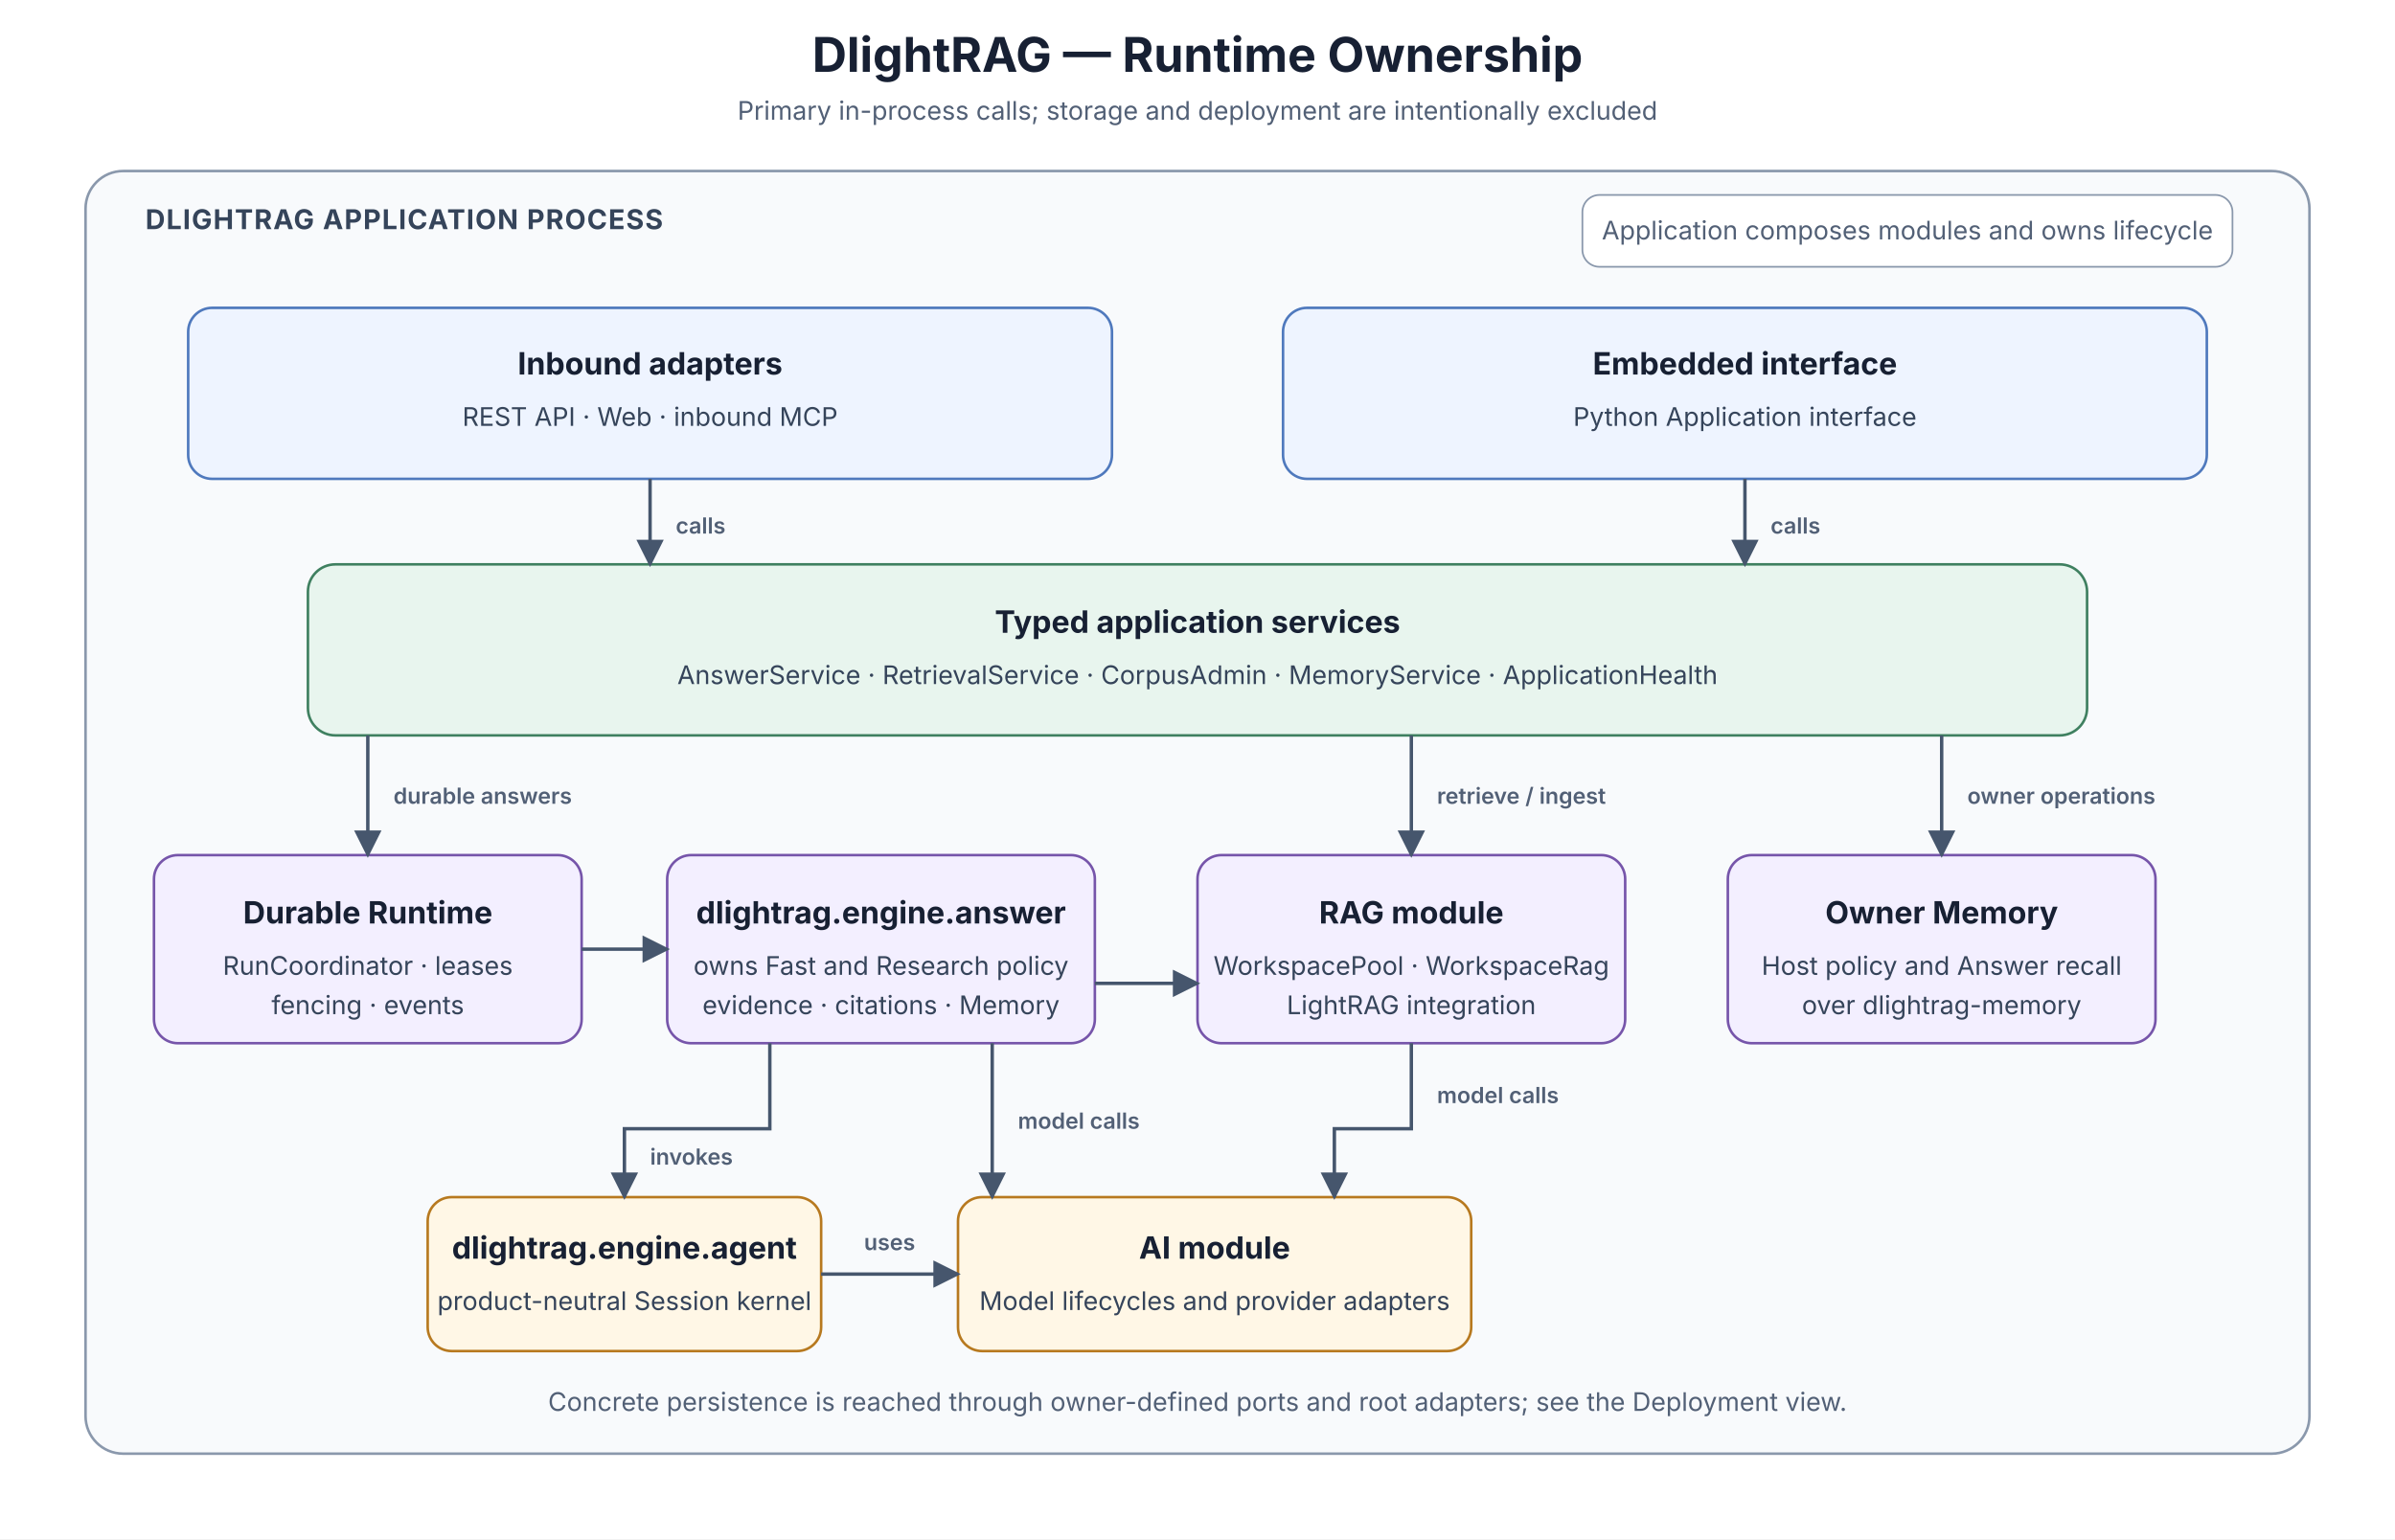
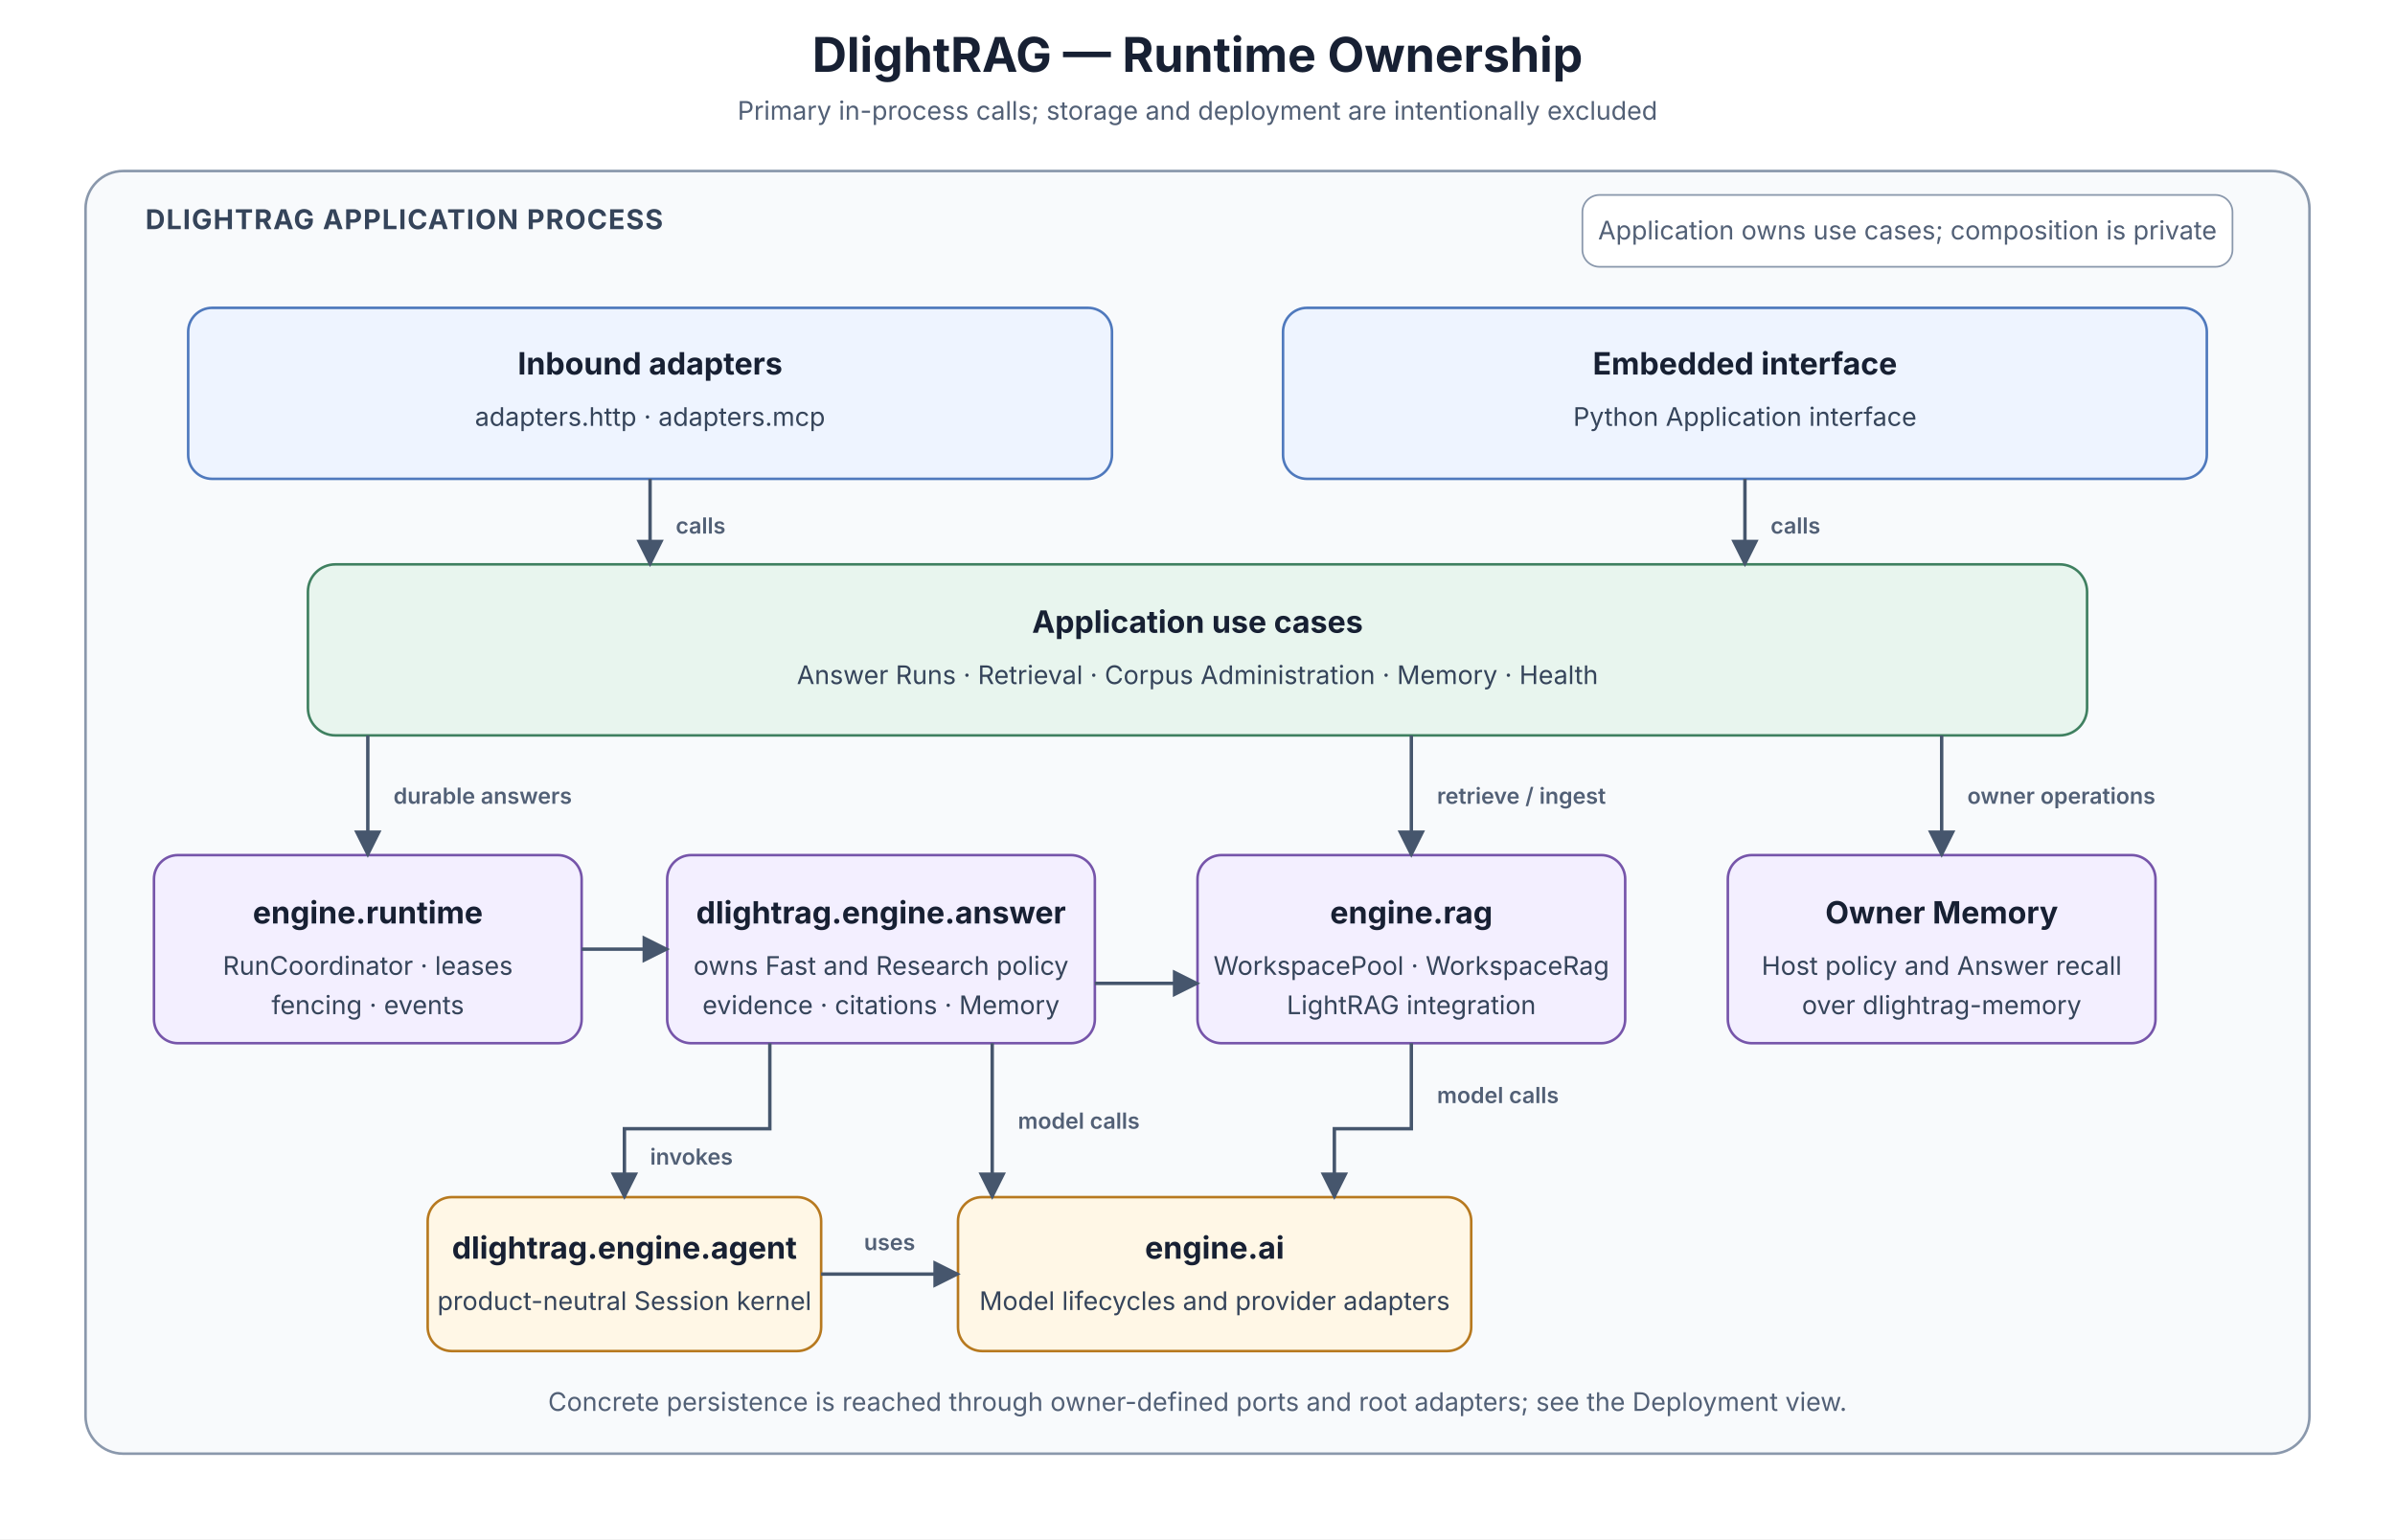
<svg xmlns="http://www.w3.org/2000/svg" width="1400" height="900" viewBox="0 0 1400 900" role="img" aria-labelledby="title description">
  <defs>
    <marker id="arrow" viewBox="0 0 10 10" refX="9" refY="5" markerWidth="8" markerHeight="8" orient="auto-start-reverse">
      <path d="M 0 0 L 10 5 L 0 10 z" class="arrow-head" />
    </marker>
    <style>
      :root { color-scheme: light dark; }
      .canvas { fill: #ffffff; }
      .boundary { fill: #f8fafc; stroke: #8a98ac; stroke-width: 1.5; }
      .heading { fill: #172033; font: 700 28px system-ui, -apple-system, "Segoe UI", sans-serif; }
      .subtitle, .note { fill: #526076; font: 400 15px system-ui, -apple-system, "Segoe UI", sans-serif; }
      .boundary-title { fill: #35445a; font: 700 16px system-ui, -apple-system, "Segoe UI", sans-serif; letter-spacing: 0.04em; }
      .node-title { fill: #172033; font: 700 18px system-ui, -apple-system, "Segoe UI", sans-serif; }
      .node-copy { fill: #35445a; font: 400 15px system-ui, -apple-system, "Segoe UI", sans-serif; }
      .edge-label { fill: #526076; font: 600 13px system-ui, -apple-system, "Segoe UI", sans-serif; }
      .interface { fill: #eef4ff; stroke: #4f79bd; stroke-width: 1.5; }
      .service { fill: #e8f5ee; stroke: #3f8060; stroke-width: 1.5; }
      .module { fill: #f3efff; stroke: #7655aa; stroke-width: 1.5; }
      .foundation { fill: #fff7e6; stroke: #b7791f; stroke-width: 1.5; }
      .badge { fill: #ffffff; stroke: #8a98ac; stroke-width: 1; }
      .edge { fill: none; stroke: #46566d; stroke-width: 2; marker-end: url(#arrow); }
      .arrow-head { fill: #46566d; }
      @media (prefers-color-scheme: dark) {
        .canvas { fill: #0d1117; }
        .boundary { fill: #111821; stroke: #59677a; }
        .heading, .node-title { fill: #f0f4fa; }
        .subtitle, .note, .edge-label { fill: #aeb9ca; }
        .boundary-title, .node-copy { fill: #d2d9e5; }
        .interface { fill: #17243a; stroke: #78a5e8; }
        .service { fill: #14271d; stroke: #62a77f; }
        .module { fill: #221b31; stroke: #a88ad4; }
        .foundation { fill: #2c2518; stroke: #d2a24b; }
        .badge { fill: #151b24; stroke: #59677a; }
        .edge { stroke: #aeb9ca; }
        .arrow-head { fill: #aeb9ca; }
      }
    </style>
  </defs>
  <rect class="canvas" width="1400" height="900" />
  <text class="heading" x="700" y="42" text-anchor="middle">DlightRAG — Runtime Ownership</text>
  <text class="subtitle" x="700" y="70" text-anchor="middle">Primary in-process calls; storage and deployment are intentionally excluded</text>
  <rect class="boundary" x="50" y="100" width="1300" height="750" rx="22" />
  <text class="boundary-title" x="85" y="134">DLIGHTRAG APPLICATION PROCESS</text>
  <rect class="badge" x="925" y="114" width="380" height="42" rx="10" />
-   <text class="note" x="1115" y="140" text-anchor="middle">Application composes modules and owns lifecycle</text>
+   <text class="note" x="1115" y="140" text-anchor="middle">Application owns use cases; composition is private</text>
  <rect class="interface" x="110" y="180" width="540" height="100" rx="14" />
  <text class="node-title" x="380" y="219" text-anchor="middle">Inbound adapters</text>
-   <text class="node-copy" x="380" y="249" text-anchor="middle">REST API · Web · inbound MCP</text>
+   <text class="node-copy" x="380" y="249" text-anchor="middle">adapters.http · adapters.mcp</text>
  <rect class="interface" x="750" y="180" width="540" height="100" rx="14" />
  <text class="node-title" x="1020" y="219" text-anchor="middle">Embedded interface</text>
  <text class="node-copy" x="1020" y="249" text-anchor="middle">Python Application interface</text>
  <rect class="service" x="180" y="330" width="1040" height="100" rx="16" />
-   <text class="node-title" x="700" y="370" text-anchor="middle">Typed application services</text>
-   <text class="node-copy" x="700" y="400" text-anchor="middle">AnswerService · RetrievalService · CorpusAdmin · MemoryService · ApplicationHealth</text>
+   <text class="node-title" x="700" y="370" text-anchor="middle">Application use cases</text>
+   <text class="node-copy" x="700" y="400" text-anchor="middle">Answer Runs · Retrieval · Corpus Administration · Memory · Health</text>
  <rect class="module" x="90" y="500" width="250" height="110" rx="14" />
-   <text class="node-title" x="215" y="540" text-anchor="middle">Durable Runtime</text>
+   <text class="node-title" x="215" y="540" text-anchor="middle">engine.runtime</text>
  <text class="node-copy" x="215" y="570" text-anchor="middle">RunCoordinator · leases</text>
  <text class="node-copy" x="215" y="593" text-anchor="middle">fencing · events</text>
  <rect class="module" x="390" y="500" width="250" height="110" rx="14" />
  <text class="node-title" x="515" y="540" text-anchor="middle">dlightrag.engine.answer</text>
  <text class="node-copy" x="515" y="570" text-anchor="middle">owns Fast and Research policy</text>
  <text class="node-copy" x="515" y="593" text-anchor="middle">evidence · citations · Memory</text>
  <rect class="module" x="700" y="500" width="250" height="110" rx="14" />
-   <text class="node-title" x="825" y="540" text-anchor="middle">RAG module</text>
+   <text class="node-title" x="825" y="540" text-anchor="middle">engine.rag</text>
  <text class="node-copy" x="825" y="570" text-anchor="middle">WorkspacePool · WorkspaceRag</text>
  <text class="node-copy" x="825" y="593" text-anchor="middle">LightRAG integration</text>
  <rect class="module" x="1010" y="500" width="250" height="110" rx="14" />
  <text class="node-title" x="1135" y="540" text-anchor="middle">Owner Memory</text>
  <text class="node-copy" x="1135" y="570" text-anchor="middle">Host policy and Answer recall</text>
  <text class="node-copy" x="1135" y="593" text-anchor="middle">over dlightrag-memory</text>
  <rect class="foundation" x="250" y="700" width="230" height="90" rx="14" />
  <text class="node-title" x="365" y="736" text-anchor="middle">dlightrag.engine.agent</text>
  <text class="node-copy" x="365" y="766" text-anchor="middle">product-neutral Session kernel</text>
  <rect class="foundation" x="560" y="700" width="300" height="90" rx="14" />
-   <text class="node-title" x="710" y="736" text-anchor="middle">AI module</text>
+   <text class="node-title" x="710" y="736" text-anchor="middle">engine.ai</text>
  <text class="node-copy" x="710" y="766" text-anchor="middle">Model lifecycles and provider adapters</text>
  <path class="edge" d="M 380 280 V 330" />
  <text class="edge-label" x="395" y="312">calls</text>
  <path class="edge" d="M 1020 280 V 330" />
  <text class="edge-label" x="1035" y="312">calls</text>
  <path class="edge" d="M 215 430 V 500" />
  <text class="edge-label" x="230" y="470">durable answers</text>
  <path class="edge" d="M 825 430 V 500" />
  <text class="edge-label" x="840" y="470">retrieve / ingest</text>
  <path class="edge" d="M 1135 430 V 500" />
  <text class="edge-label" x="1150" y="470">owner operations</text>
  <path class="edge" d="M 340 555 H 390" />
  <path class="edge" d="M 640 575 H 700" />
  <path class="edge" d="M 450 610 V 660 H 365 V 700" />
  <text class="edge-label" x="380" y="681">invokes</text>
  <path class="edge" d="M 580 610 V 700" />
  <text class="edge-label" x="595" y="660">model calls</text>
  <path class="edge" d="M 825 610 V 660 H 780 V 700" />
  <text class="edge-label" x="840" y="645">model calls</text>
  <path class="edge" d="M 480 745 H 560" />
  <text class="edge-label" x="520" y="731" text-anchor="middle">uses</text>
  <text class="note" x="700" y="825" text-anchor="middle">Concrete persistence is reached through owner-defined ports and root adapters; see the Deployment view.</text>
</svg>
